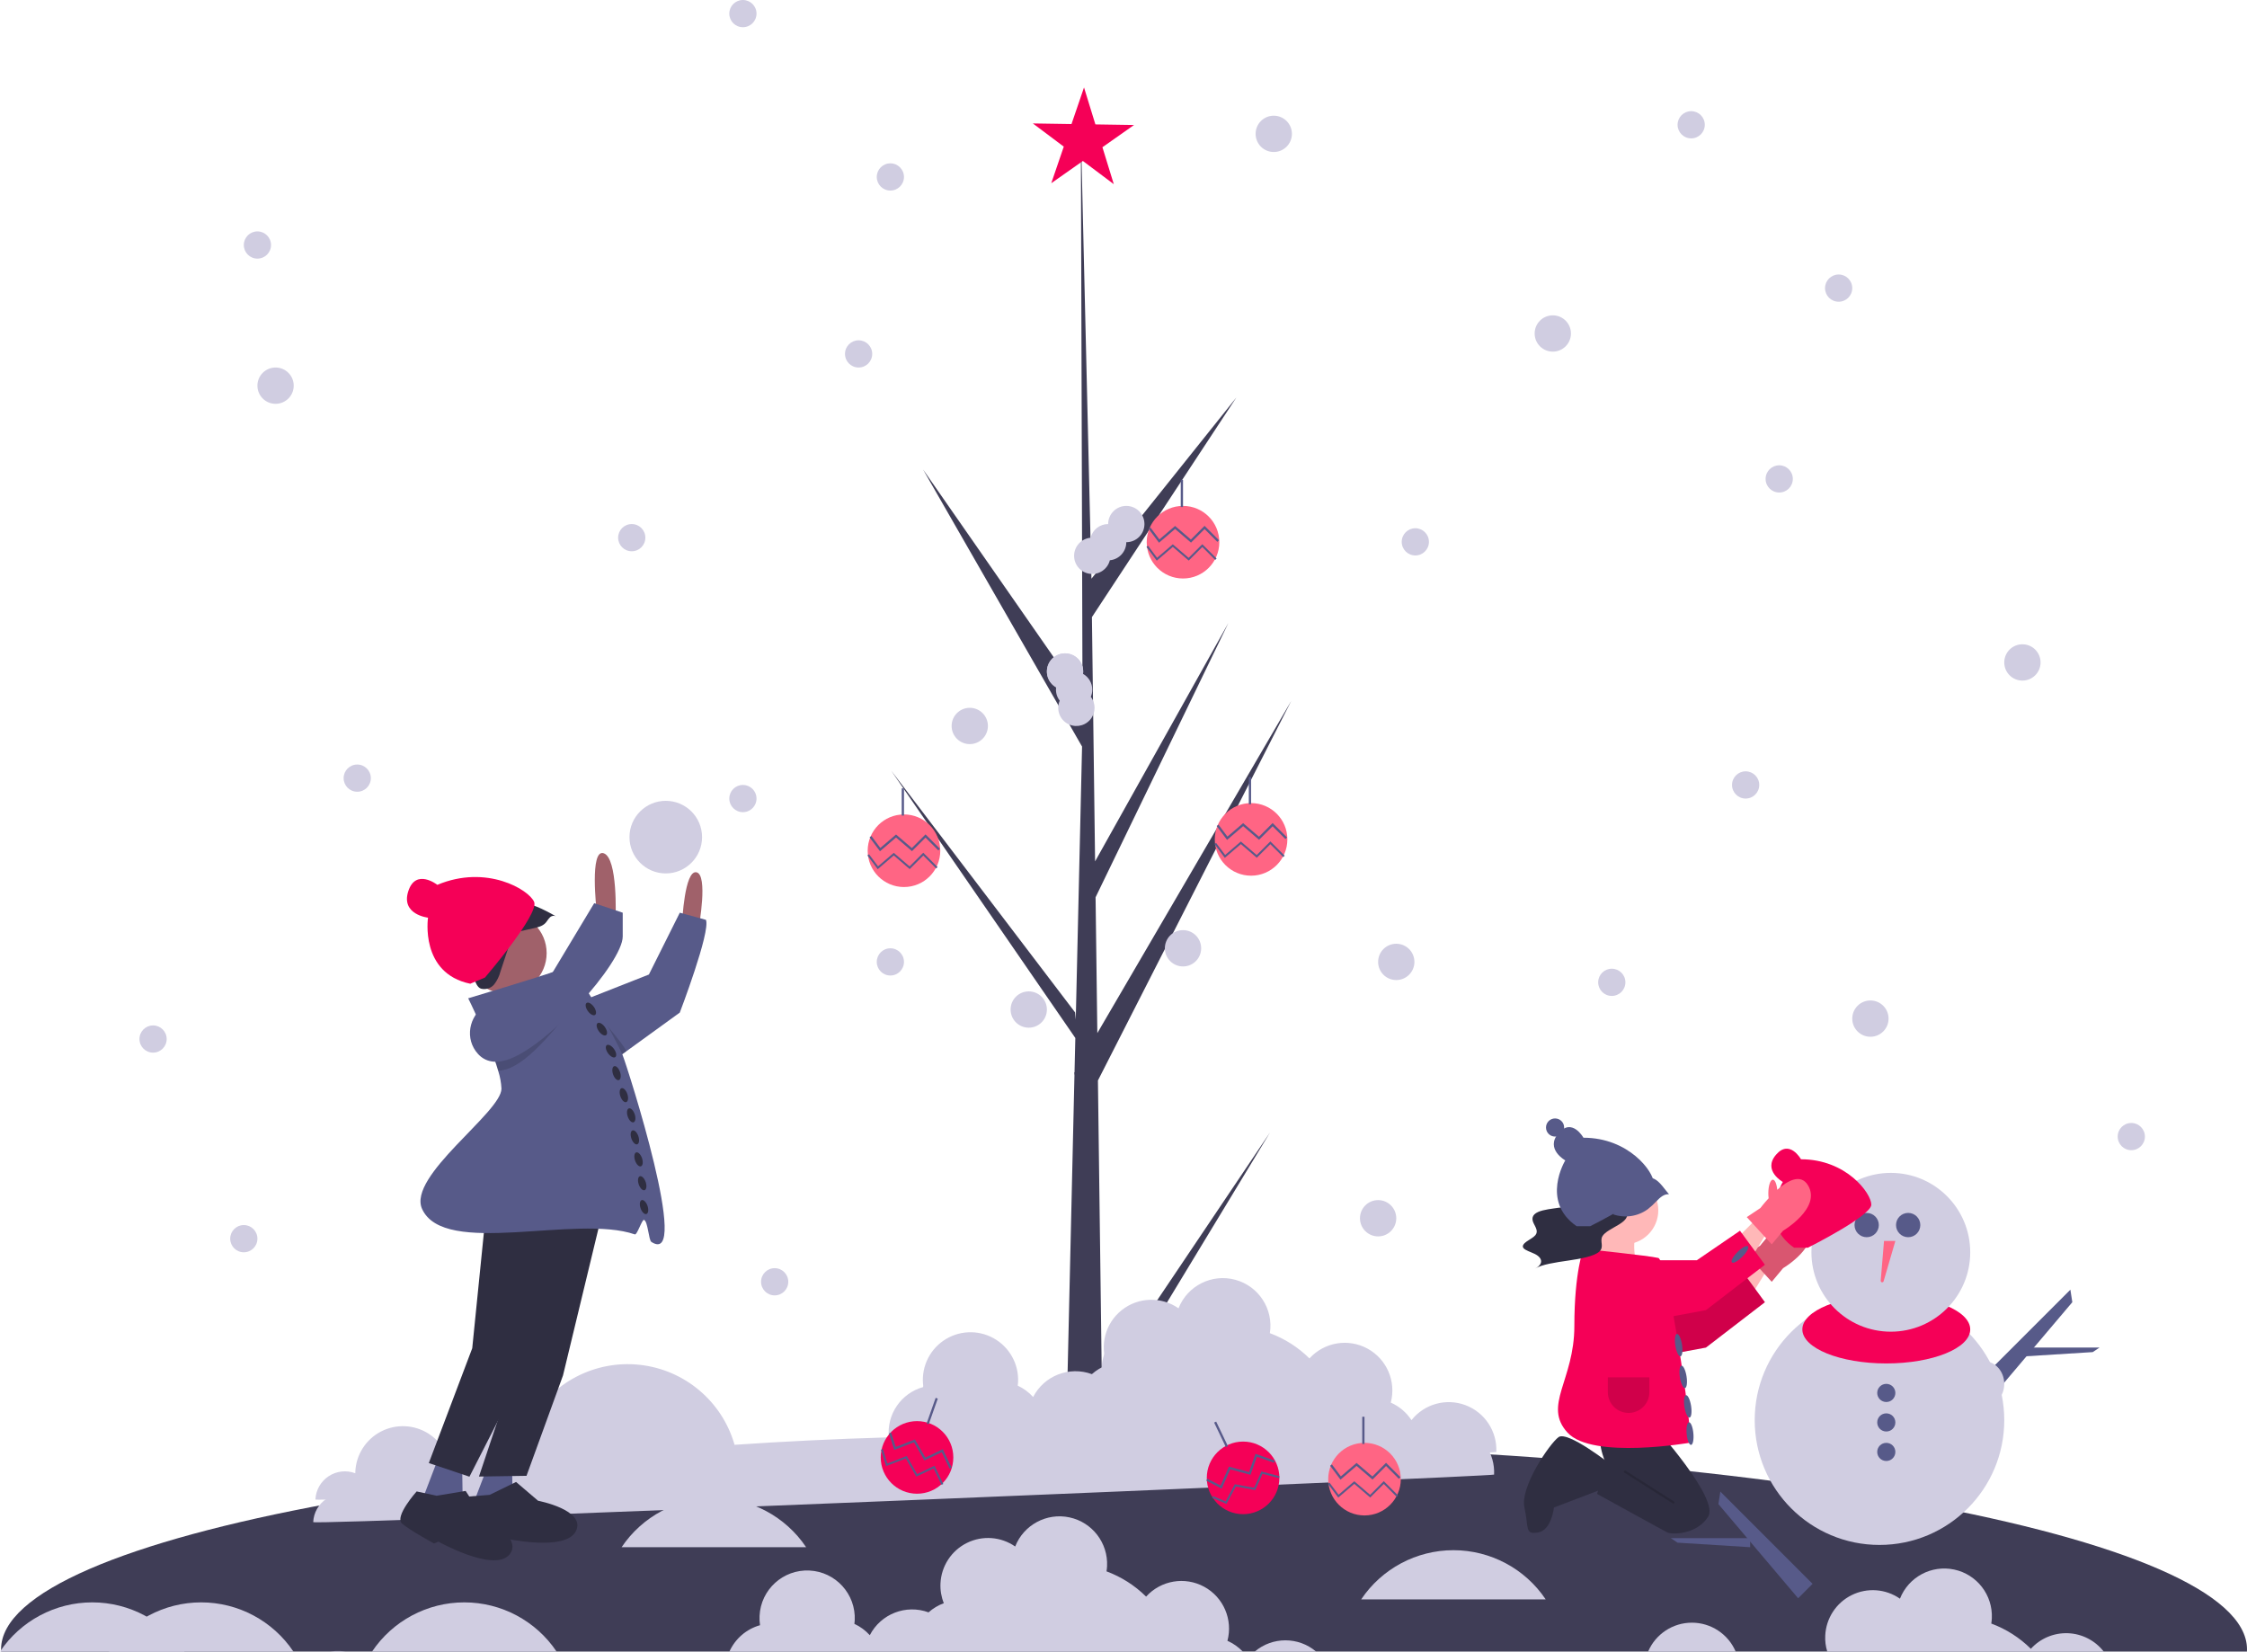
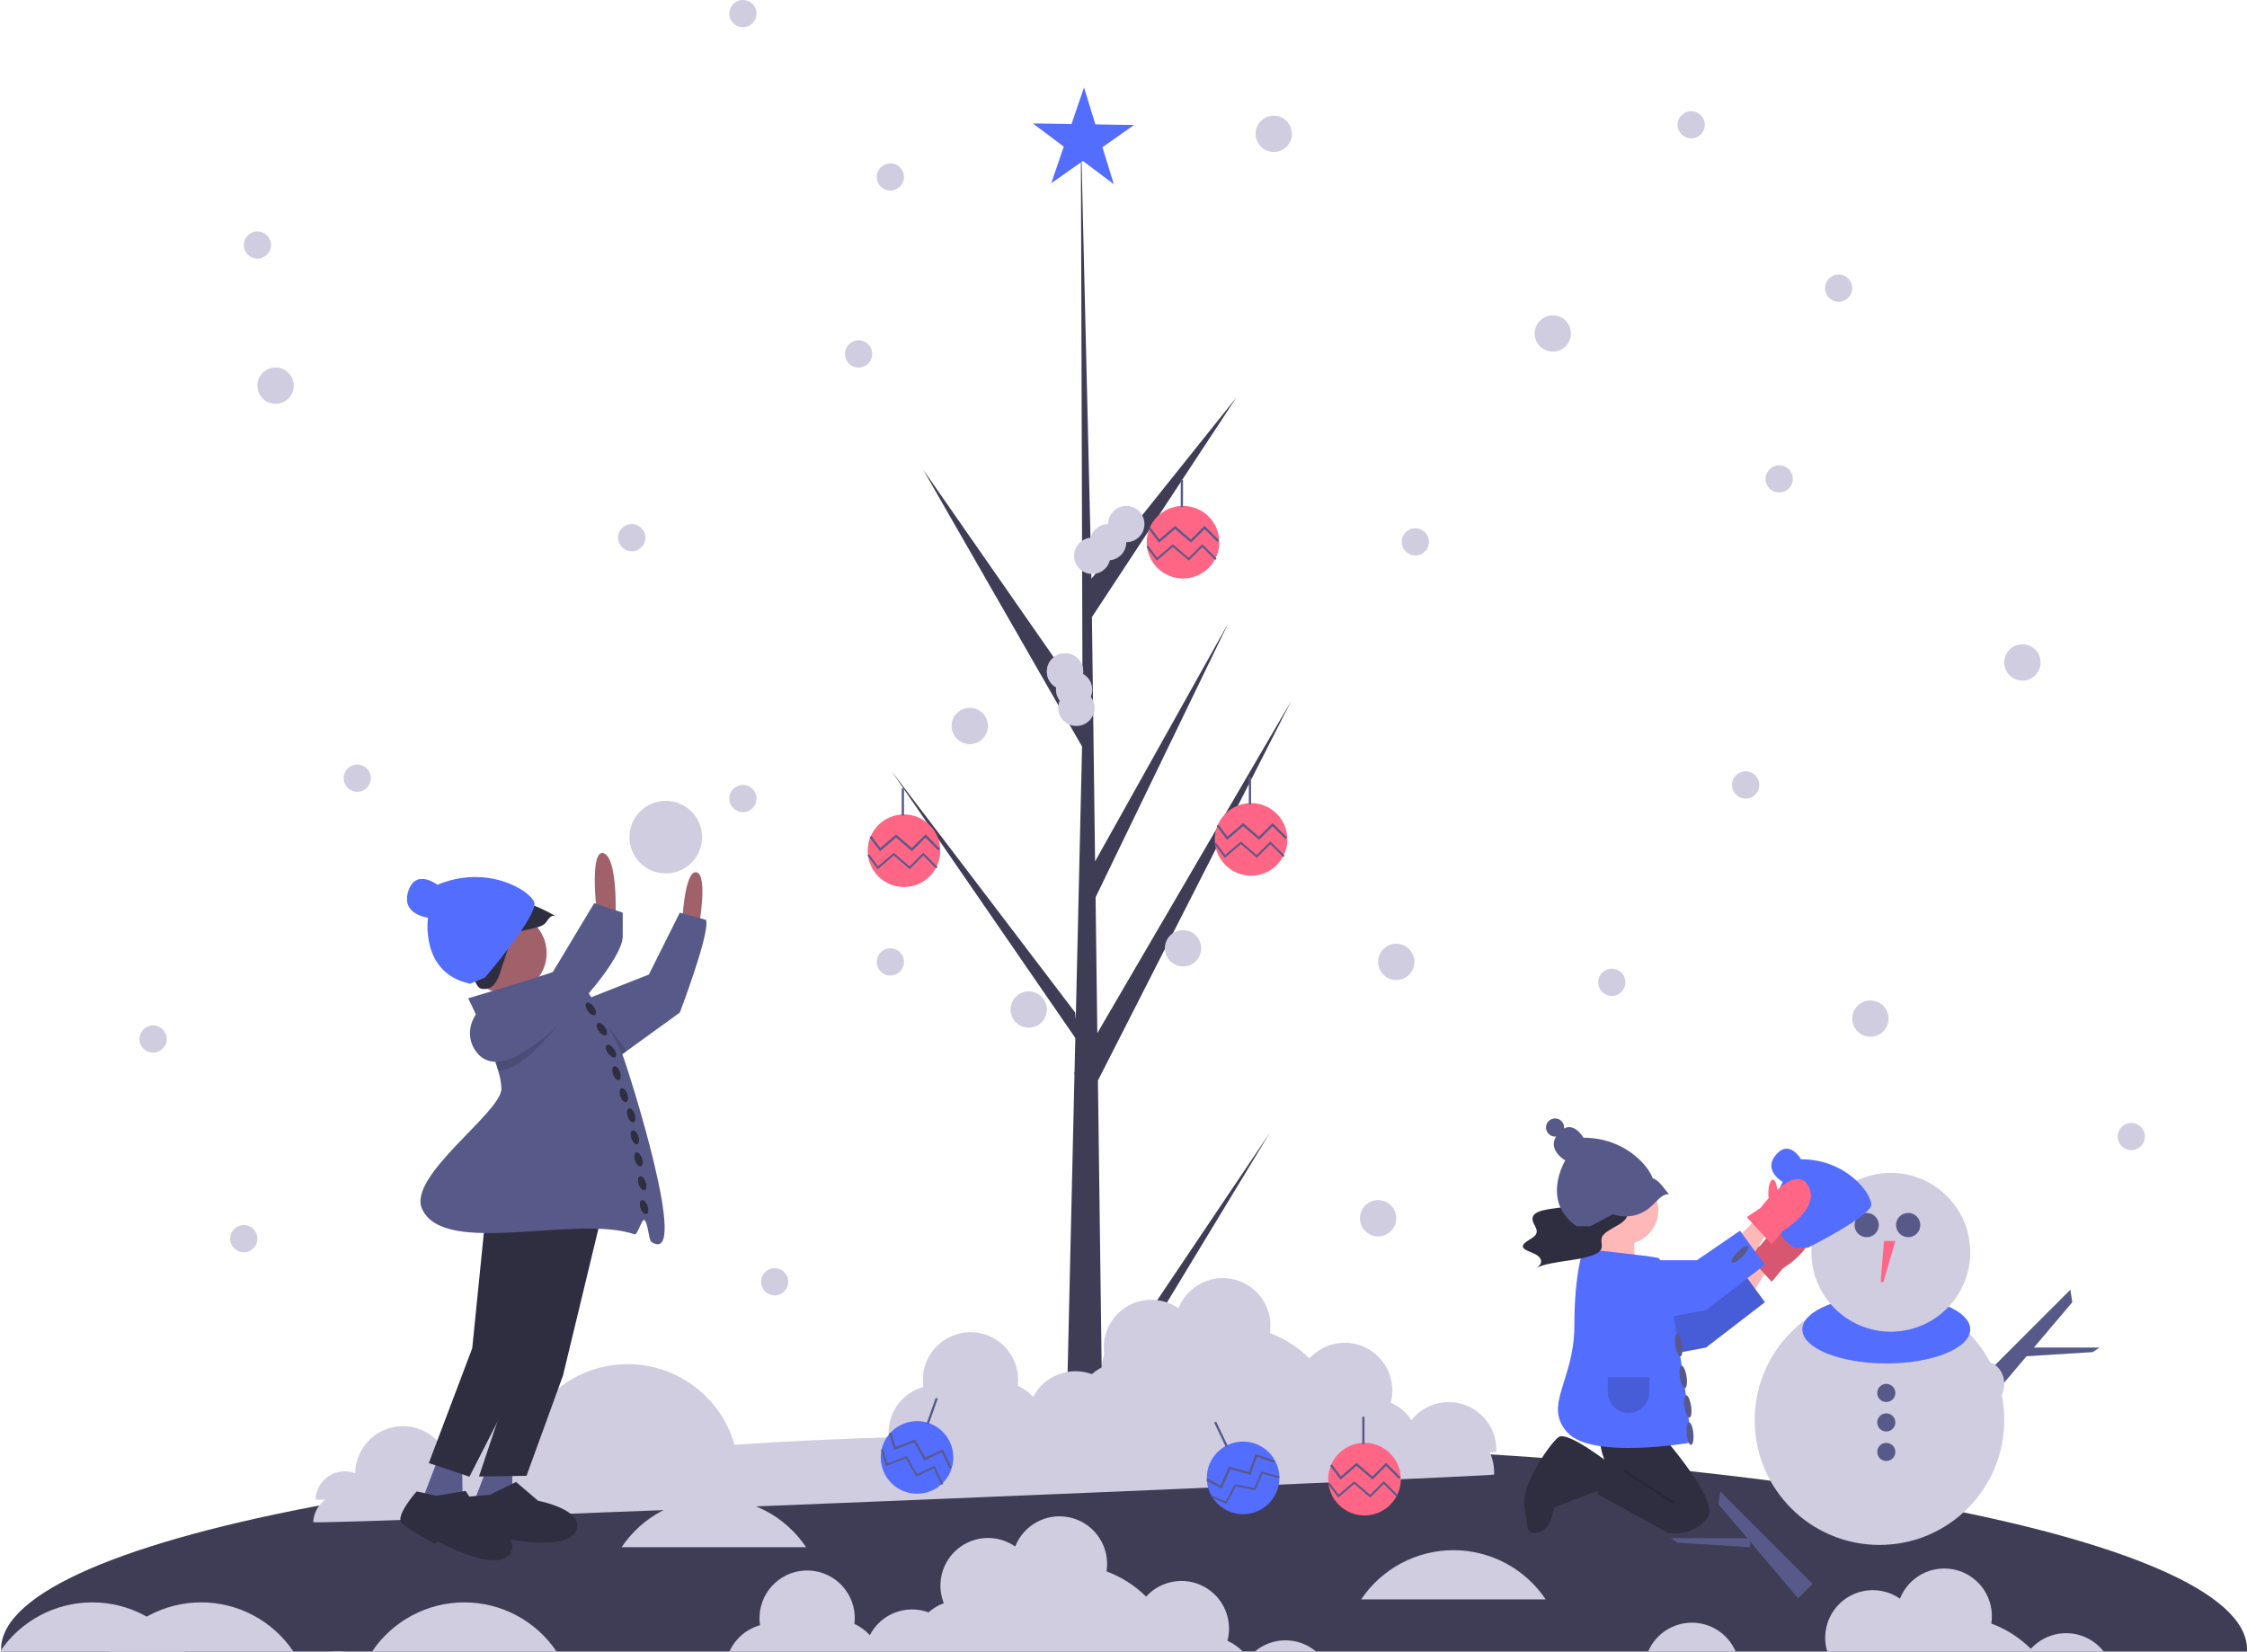
<svg xmlns="http://www.w3.org/2000/svg" id="bbd1c8e1-0708-474d-a283-d1edf8e23e43" data-name="Layer 1" width="1136.626" height="835.426" viewBox="0 0 1136.626 835.426">
  <path d="M840.827,654.791,834,679h28c-3.999-9.564-5.022-18.646-1.556-27Z" transform="translate(-31.68686 -32.28722)" fill="#ffb8b8" />
  <path d="M1168.313,866.565c0,.379-.011.769-.034,1.148H32.261c-.023-.379-.034-.769-.034-1.148,0-57.596,254.323-104.279,568.043-104.279S1168.313,808.969,1168.313,866.565Z" transform="translate(-31.68686 -32.28722)" fill="#3f3d56" />
  <circle cx="950.721" cy="718.374" r="63.116" fill="#d0cde1" />
-   <ellipse cx="954.164" cy="672.472" rx="42.46" ry="17.213" fill="#f50057" />
+   <ellipse cx="954.164" cy="672.472" rx="42.46" ry="17.213" fill="#536DFE" />
  <circle cx="956.459" cy="633.455" r="40.165" fill="#d0cde1" />
  <circle cx="944.242" cy="619.684" r="6.144" fill="#575a89" />
  <circle cx="965.233" cy="619.684" r="6.144" fill="#575a89" />
  <path d="M984.703,660.004,983.026,680.125a.75.75,0,0,0,1.467.272l5.948-20.393Z" transform="translate(-31.68686 -32.28722)" fill="#ff6584" />
  <polygon points="916.882 801.169 909.579 808.472 869.244 760.834 870.222 754.508 916.882 801.169" fill="#575a89" />
  <polygon points="885.31 778.047 885.31 782.638 848.588 780.343 845.145 778.047 885.31 778.047" fill="#575a89" />
  <ellipse cx="913.999" cy="700.013" rx="10.328" ry="11.476" fill="#d0cde1" />
  <polygon points="1000.626 699.036 1007.929 706.339 1048.264 658.701 1047.287 652.375 1000.626 699.036" fill="#575a89" />
  <polygon points="1021.87 681.652 1021.87 686.242 1058.592 683.947 1062.035 681.652 1021.87 681.652" fill="#575a89" />
  <ellipse cx="1003.509" cy="700.013" rx="10.328" ry="11.476" fill="#d0cde1" />
  <circle cx="954.164" cy="704.603" r="4.59" fill="#575a89" />
  <circle cx="954.164" cy="719.522" r="4.59" fill="#575a89" />
  <circle cx="954.164" cy="734.44" r="4.59" fill="#575a89" />
  <path d="M787.462,778.193a24.08,24.08,0,0,0-42.908-16.111,24.133,24.133,0,0,0-10.472-8.862A24.095,24.095,0,0,0,692.945,730.871a56.158,56.158,0,0,0-20.029-12.777,24.086,24.086,0,0,0-46.206-12.574,24.067,24.067,0,0,0-36.1,28.671,24.118,24.118,0,0,0-7.718,4.634,24.077,24.077,0,0,0-29.724,11.562,24.119,24.119,0,0,0-7.788-5.741c.071-.59.145-1.179.173-1.782a24.099,24.099,0,1,0-47.901,2.461A23.856,23.856,0,0,0,480.193,770.797c-27.043.794-53.125,2.061-78.049,3.774a56.238,56.238,0,0,0-103.524-11.341,24.088,24.088,0,0,0-37.028,27.831q-1.636.294-3.259.592c.038-.4.098-.793.116-1.199a24.099,24.099,0,1,0-48.146-2.23c-.012.25.007.493.003.742a14.905,14.905,0,0,0-20.181,13.258C190.038,804.114,787.419,779.13,787.462,778.193Z" transform="translate(-31.68686 -32.28722)" fill="#d0cde1" />
  <path d="M40.225,418.769c.033-.105.068-.211.101-.316-.014.046-.032.09-.046.136Z" transform="translate(-31.68686 -32.28722)" fill="#2f2e41" />
  <path d="M589.056,731.618l84.998-126.4L589.23,745.217l.177,14.223q-9.308.071-18.435-.31l4.216-182.829-.115-1.41.156-.273.403-17.276L482.549,422.197,575.522,544.411l.33,3.652,3.184-138.135L498.638,269.814l80.627,115.848-.842-286.18.002-.953.027.937,5.337,225.548,73.273-91.618L584.029,344.445l1.599,123.558,67.426-120.588L585.876,486.168l.89,68.705,98.056-167.978L587.065,578.841Z" transform="translate(-31.68686 -32.28722)" fill="#3f3d56" />
  <circle cx="538.746" cy="339.679" r="9.181" fill="#d0cde1" />
  <circle cx="598.419" cy="479.681" r="9.181" fill="#d0cde1" />
  <circle cx="520.385" cy="510.665" r="9.181" fill="#d0cde1" />
  <circle cx="490.549" cy="367.22" r="9.181" fill="#d0cde1" />
  <path d="M584.204,381.146a9.172,9.172,0,0,0-4.675-7.994,9.177,9.177,0,1,0-13.6,6.808,8.989,8.989,0,0,0,1.805,6.75,9.184,9.184,0,1,0,15.729-1.947A9.146,9.146,0,0,0,584.204,381.146Z" transform="translate(-31.68686 -32.28722)" fill="#d0cde1" />
  <path d="M601.417,288.194a9.181,9.181,0,0,0-9.181,9.18,9.176,9.176,0,0,0-8.891,6.929,9.179,9.179,0,1,0,9.748,11.389,9.179,9.179,0,0,0,8.323-9.137,9.18,9.18,0,0,0,0-18.361Z" transform="translate(-31.68686 -32.28722)" fill="#d0cde1" />
  <circle cx="375.792" cy="403.942" r="6.885" fill="#d0cde1" />
  <circle cx="450.384" cy="486.567" r="6.885" fill="#d0cde1" />
  <circle cx="785.472" cy="168.692" r="9.181" fill="#d0cde1" />
  <circle cx="855.473" cy="63.116" r="6.885" fill="#d0cde1" />
  <circle cx="930.065" cy="145.74" r="6.885" fill="#d0cde1" />
  <circle cx="1023.018" cy="335.088" r="9.181" fill="#d0cde1" />
  <circle cx="899.999" cy="242.25" r="6.885" fill="#d0cde1" />
  <circle cx="706.29" cy="486.567" r="9.181" fill="#d0cde1" />
  <circle cx="815.309" cy="496.895" r="6.885" fill="#d0cde1" />
  <circle cx="139.394" cy="195.086" r="9.181" fill="#d0cde1" />
  <circle cx="130.214" cy="123.937" r="6.885" fill="#d0cde1" />
  <circle cx="123.329" cy="626.569" r="6.885" fill="#d0cde1" />
  <circle cx="391.858" cy="648.373" r="6.885" fill="#d0cde1" />
  <circle cx="946.131" cy="515.256" r="9.181" fill="#d0cde1" />
  <circle cx="1078.101" cy="574.929" r="6.885" fill="#d0cde1" />
  <circle cx="319.562" cy="271.972" r="6.885" fill="#d0cde1" />
  <circle cx="697.11" cy="616.241" r="9.181" fill="#d0cde1" />
  <circle cx="375.792" cy="6.885" r="6.885" fill="#d0cde1" />
  <circle cx="450.384" cy="89.51" r="6.885" fill="#d0cde1" />
  <circle cx="434.318" cy="179.02" r="6.885" fill="#d0cde1" />
  <circle cx="644.322" cy="67.706" r="9.181" fill="#d0cde1" />
  <circle cx="715.931" cy="274.087" r="6.885" fill="#d0cde1" />
  <circle cx="883.015" cy="397.057" r="6.885" fill="#d0cde1" />
  <circle cx="180.707" cy="393.614" r="6.885" fill="#d0cde1" />
  <circle cx="77.426" cy="525.584" r="6.885" fill="#d0cde1" />
  <circle cx="336.775" cy="423.451" r="18.361" fill="#d0cde1" />
  <polygon points="878.998 644.93 889.327 634.602 895.064 640.34 885.884 655.258 878.998 644.93" fill="#ffb8b8" />
  <path d="M915.276,666.889l6.885-4.59s17.213-22.951,24.099-11.476-12.623,22.951-12.623,22.951l-5.738,6.885Z" transform="translate(-31.68686 -32.28722)" fill="#ff6584" />
  <path d="M915.276,666.889l6.885-4.59s17.213-22.951,24.099-11.476-12.623,22.951-12.623,22.951l-5.738,6.885Z" transform="translate(-31.68686 -32.28722)" opacity="0.15" />
-   <polygon points="821.62 656.406 858.342 656.406 880.146 641.487 892.769 658.701 862.933 681.652 831.948 687.39 821.62 656.406" fill="#f50057" />
+   <polygon points="821.62 656.406 858.342 656.406 880.146 641.487 892.769 658.701 862.933 681.652 831.948 687.39 821.62 656.406" fill="#536DFE" />
  <polygon points="821.62 656.406 858.342 656.406 880.146 641.487 892.769 658.701 862.933 681.652 831.948 687.39 821.62 656.406" opacity="0.15" />
  <path d="M868.226,753.53s33.279,36.722,27.542,45.903-18.361,9.181-20.656,8.033-35.574-19.509-35.574-19.509l4.59-14.918s-6.885-16.066,0-17.213S868.226,753.53,868.226,753.53Z" transform="translate(-31.68686 -32.28722)" fill="#2f2e41" />
  <path d="M846.422,773.039s-21.804-17.213-26.394-13.771-19.509,25.246-17.213,35.574,0,13.771,6.885,12.623,8.033-12.623,8.033-12.623l24.099-9.181Z" transform="translate(-31.68686 -32.28722)" fill="#2f2e41" />
  <rect x="865.356" y="769.552" width="1.148" height="29.925" transform="translate(-292.5179 1061.593) rotate(-57.52881)" opacity="0.15" />
  <circle cx="821.62" cy="612.225" r="17.213" fill="#ffb8b8" />
-   <path d="M832.651,664.02s-4.59,11.476-4.59,39.017S811.995,743.202,824.618,756.973,887,762,887,762s-.537.425-.413-.437c1.148-8.033-11.476-91.805-16.066-92.953S832.651,664.02,832.651,664.02Z" transform="translate(-31.68686 -32.28722)" fill="#f50057" />
+   <path d="M832.651,664.02s-4.59,11.476-4.59,39.017S811.995,743.202,824.618,756.973,887,762,887,762s-.537.425-.413-.437c1.148-8.033-11.476-91.805-16.066-92.953S832.651,664.02,832.651,664.02Z" transform="translate(-31.68686 -32.28722)" fill="#536DFE" />
  <polygon points="878.998 625.995 889.327 615.667 895.064 621.405 885.884 636.323 878.998 625.995" fill="#ffb8b8" />
  <path d="M820.529,643.156c-3.801.557-7.997.982-10.688,2.142-3.53,1.522-3.325,3.806-2.366,5.8s2.458,4.071.858,6.005c-.93,1.124-2.833,2.089-4.318,3.123s-2.579,2.251-1.701,3.381c.917,1.181,3.726,1.98,5.699,2.957,4.263,2.112,4.323,5.3.141,7.435,3.599-2.166,10.468-3.132,16.767-4.054s13.069-2.147,15.711-4.503c2.694-2.403.189-5.201,1.587-7.757,1.195-2.186,5.099-3.986,8.218-5.88s5.576-4.227,3.524-6.319c-1.514-1.544-5.389-2.891-4.652-4.515.456-1.004,2.589-1.753,4.12-2.591s2.386-2.09.456-2.799c-7.008,1.264-14.143,2.459-21.054,3.797C828.568,640.205,826.044,643.156,820.529,643.156Z" transform="translate(-31.68686 -32.28722)" fill="#2f2e41" />
-   <polygon points="821.62 637.471 858.342 637.471 880.146 622.553 892.769 639.766 862.933 662.717 831.948 668.455 821.62 637.471" fill="#f50057" />
-   <path d="M946.138,663.447s32.132-16.066,32.132-21.804-12.623-22.951-35.574-22.951c0,0-5.738-10.328-12.623-2.295s3.443,13.771,3.443,13.771-12.623,20.656,5.738,33.279Z" transform="translate(-31.68686 -32.28722)" fill="#f50057" />
+   <polygon points="821.62 637.471 858.342 637.471 880.146 622.553 892.769 639.766 862.933 662.717 831.948 668.455 821.62 637.471" fill="#536DFE" />
+   <path d="M946.138,663.447s32.132-16.066,32.132-21.804-12.623-22.951-35.574-22.951c0,0-5.738-10.328-12.623-2.295s3.443,13.771,3.443,13.771-12.623,20.656,5.738,33.279Z" transform="translate(-31.68686 -32.28722)" fill="#536DFE" />
  <circle cx="632.846" cy="424.598" r="18.361" fill="#ff6584" />
  <polygon points="620.705 424.859 615.45 417.842 616.369 417.154 620.889 423.189 628.83 416.384 636.833 423.243 643.748 416.328 651.039 423.619 650.228 424.43 643.748 417.95 636.893 424.805 628.83 417.894 620.705 424.859" fill="#575a89" />
  <polygon points="619.569 433.933 614.362 426.977 615.163 426.378 619.729 432.477 627.682 425.661 635.689 432.524 642.6 425.612 649.84 432.851 649.132 433.558 642.6 427.026 635.742 433.886 627.682 426.977 619.569 433.933" fill="#575a89" />
  <rect x="631.699" y="393.04" width="1.148" height="13.771" fill="#575a89" />
  <circle cx="598.419" cy="274.267" r="18.361" fill="#ff6584" />
  <polygon points="586.278 274.529 581.023 267.511 581.942 266.823 586.462 272.859 594.403 266.053 602.406 272.913 609.321 265.997 616.612 273.288 615.801 274.099 609.321 267.62 602.466 274.475 594.403 267.564 586.278 274.529" fill="#575a89" />
  <polygon points="585.142 283.601 579.935 276.647 580.736 276.047 585.302 282.147 593.256 275.33 601.262 282.193 608.173 275.282 615.413 282.521 614.706 283.228 608.173 276.696 601.315 283.556 593.256 276.647 585.142 283.601" fill="#575a89" />
  <rect x="597.272" y="242.709" width="1.148" height="13.771" fill="#575a89" />
  <circle cx="457.269" cy="430.336" r="18.361" fill="#ff6584" />
  <polygon points="445.128 430.597 439.873 423.579 440.792 422.891 445.312 428.927 453.253 422.121 461.255 428.981 468.171 422.065 475.462 429.357 474.651 430.168 468.171 423.688 461.316 430.543 453.253 423.632 445.128 430.597" fill="#575a89" />
  <polygon points="443.992 439.67 438.785 432.716 439.586 432.116 444.152 438.215 452.105 431.399 460.112 438.262 467.024 431.35 474.262 438.589 473.555 439.296 467.024 432.765 460.165 439.623 452.105 432.716 443.992 439.67" fill="#575a89" />
  <rect x="456.122" y="398.778" width="1.148" height="13.771" fill="#575a89" />
-   <polygon points="563.405 93.16 547.768 81.426 531.776 92.672 538.104 74.174 522.466 62.439 542.014 62.741 548.342 44.243 554.096 62.928 573.644 63.23 557.652 74.476 563.405 93.16" fill="#f50057" />
+   <polygon points="563.405 93.16 547.768 81.426 531.776 92.672 538.104 74.174 522.466 62.439 542.014 62.741 548.342 44.243 554.096 62.928 573.644 63.23 557.652 74.476 563.405 93.16" fill="#536DFE" />
  <path d="M788.58,766.752a24.08,24.08,0,0,0-42.908-16.111,24.133,24.133,0,0,0-10.472-8.862,24.095,24.095,0,0,0-41.136-22.349,56.158,56.158,0,0,0-20.029-12.777,24.086,24.086,0,0,0-46.206-12.574,24.067,24.067,0,0,0-36.1,28.671,24.118,24.118,0,0,0-7.718,4.634A24.077,24.077,0,0,0,554.287,738.947a24.12,24.12,0,0,0-7.788-5.741c.071-.59.145-1.179.173-1.782a24.099,24.099,0,1,0-47.901,2.461,23.856,23.856,0,0,0-17.46,25.471c-27.043.794-53.125,2.061-78.049,3.774a56.238,56.238,0,0,0-103.524-11.341,24.088,24.088,0,0,0-37.028,27.831q-1.636.294-3.259.592c.038-.4.098-.793.116-1.199a24.099,24.099,0,1,0-48.146-2.23c-.012.25.007.493.003.742a14.905,14.905,0,0,0-20.181,13.258C191.156,792.673,788.537,767.689,788.58,766.752Z" transform="translate(-31.68686 -32.28722)" fill="#d0cde1" />
  <path d="M203.706,867.437a26.06,26.06,0,0,1,2.708.275h-7.585A22.856,22.856,0,0,1,203.706,867.437Z" transform="translate(-31.68686 -32.28722)" fill="#d0cde1" />
  <path d="M313.23,867.713H219.887a56.211,56.211,0,0,1,93.343,0Z" transform="translate(-31.68686 -32.28722)" fill="#d0cde1" />
  <path d="M125.03,867.713H31.687a56.211,56.211,0,0,1,93.343,0Z" transform="translate(-31.68686 -32.28722)" fill="#d0cde1" />
  <path d="M180.113,867.713H86.77a56.211,56.211,0,0,1,93.343,0Z" transform="translate(-31.68686 -32.28722)" fill="#d0cde1" />
  <path d="M439.462,814.925H346.119a56.211,56.211,0,0,1,93.343,0Z" transform="translate(-31.68686 -32.28722)" fill="#d0cde1" />
  <path d="M813.567,841.319h-93.343a56.211,56.211,0,0,1,93.343,0Z" transform="translate(-31.68686 -32.28722)" fill="#d0cde1" />
  <path d="M652.576,862.273a24.436,24.436,0,0,1,7.758,5.439h-259.682a24.179,24.179,0,0,1,15.492-13.335,23.535,23.535,0,0,1-.241-4.694,24.096,24.096,0,1,1,48.14,2.238c-.023.597-.092,1.182-.172,1.779a24.03,24.03,0,0,1,7.792,5.738,24.085,24.085,0,0,1,29.722-11.556,24.029,24.029,0,0,1,7.723-4.636,23.807,23.807,0,0,1-1.687-9.995,24.072,24.072,0,0,1,37.789-18.682,24.088,24.088,0,0,1,46.476,9.949,24.866,24.866,0,0,1-.275,2.628,56.21,56.21,0,0,1,20.025,12.772,24.09,24.09,0,0,1,41.14,22.355Z" transform="translate(-31.68686 -32.28722)" fill="#d0cde1" />
  <path d="M909.664,867.713H865.368a24.091,24.091,0,0,1,44.296,0Z" transform="translate(-31.68686 -32.28722)" fill="#d0cde1" />
  <path d="M1095.845,867.713H955.991a23.247,23.247,0,0,1-1.021-8.067A24.072,24.072,0,0,1,992.759,840.963a24.088,24.088,0,0,1,46.476,9.949,24.869,24.869,0,0,1-.275,2.628,56.21,56.21,0,0,1,20.025,12.772,24.1,24.1,0,0,1,36.86,1.4Z" transform="translate(-31.68686 -32.28722)" fill="#d0cde1" />
  <path d="M697.422,867.713H666.392a24.023,24.023,0,0,1,31.03,0Z" transform="translate(-31.68686 -32.28722)" fill="#d0cde1" />
  <circle cx="256.07" cy="482.13" r="20.446" fill="#a0616a" />
  <path d="M292.567,488.346c7.285.456,14.044,3.835,20.361,7.491a2.637,2.637,0,0,0-3.183.628c-.843.817-1.373,1.908-2.184,2.757-1.508,1.577-3.769,2.123-5.899,2.597l-9.926,2.208-9.206,2.048a18.718,18.718,0,0,1-7.05.648c-2.343-.386-4.663-1.898-5.275-4.193-.851-3.188,5.487-7.932,7.811-9.852A21.103,21.103,0,0,1,292.567,488.346Z" transform="translate(-31.68686 -32.28722)" fill="#2f2e41" />
  <path d="M273.864,505.075c4.292-6.026,10.989-9.944,17.708-13.324-1.13.447-1.418,1.912-1.114,3.102s1.025,2.265,1.373,3.445c.648,2.194-.052,4.454-.749,6.56l-3.246,9.815-3.011,9.103a17.854,17.854,0,0,1-3.152,6.449,6.552,6.552,0,0,1-6.658,2.177c-3.382-1.071-4.374-9.226-4.903-12.318A20.479,20.479,0,0,1,273.864,505.075Z" transform="translate(-31.68686 -32.28722)" fill="#2f2e41" />
  <path d="M376.757,498.781s1.203-26.46,7.216-25.257,1.203,27.662,1.203,27.662Z" transform="translate(-31.68686 -32.28722)" fill="#a0616a" />
  <path d="M375.557,544.486l-27.022,19.571-7.86,5.688-20.443-28.869,12.76-5.03,26.93-10.607,15.636-31.273,13.224,3.61C391.193,503.59,375.557,544.486,375.557,544.486Z" transform="translate(-31.68686 -32.28722)" fill="#575a89" />
  <path d="M333.46,492.768s-3.608-31.271,3.608-28.865,6.014,32.473,6.014,32.473Z" transform="translate(-31.68686 -32.28722)" fill="#a0616a" />
  <polygon points="246.996 740.808 240.056 758.957 259.389 764.676 259.021 740.625 246.996 740.808" fill="#575a89" />
  <polygon points="304.028 616.042 284.798 695.725 266.329 746.527 242.277 746.895 264.133 681.606 272.651 609.305 304.028 616.042" fill="#2f2e41" />
  <path d="M269.048,789.267s-7.322,15.586-2.385,17.72,18.348,5,18.348,5l1.841-1.548s30.984,6.946,36.172-3.703-19.163-15.314-19.163-15.314l-11.13-9.498L279.362,788.451Z" transform="translate(-31.68686 -32.28722)" fill="#2f2e41" />
  <polygon points="221.686 737.587 214.747 755.736 234.08 761.455 233.712 737.403 221.686 737.587" fill="#575a89" />
  <polygon points="245.978 611.51 238.879 681.993 216.913 740.066 237.467 746.968 268.999 685.141 283.547 613.95 245.978 611.51" fill="#2f2e41" />
  <path d="M242.438,786.716s-11.475,12.839-7.355,16.297,16.15,10.04,16.15,10.04l2.207-.957s27.701,15.52,35.719,6.801-13.981-20.157-13.981-20.157l-7.947-12.285-14.677,2.43Z" transform="translate(-31.68686 -32.28722)" fill="#2f2e41" />
  <path d="M348.534,564.056l-7.86,5.688-20.443-28.869,5.688-1.011c.316.52,5.243.39,5.568.928C337.454,550.564,346.057,558.823,348.534,564.056Z" transform="translate(-31.68686 -32.28722)" opacity="0.15" />
  <path d="M361.182,660.5c-1.392-.901-1.717-10.313-3.712-11.136-1.012-.417-3.491,7.727-4.639,7.33-29.82-10.318-96.481,11.8-107.645-12.898-7.506-16.605,40.163-48.802,40.163-60.828a35.339,35.339,0,0,0-1.652-9.011c-2.274-7.962-6.505-17.984-9.92-25.547-2.923-6.477-5.262-11.145-5.262-11.145s35.068-10.421,46.306-14.448c1.429-.51,2.468-.919,3.007-1.188,2.153-1.076,7.684,6.533,13.353,15.803,6.978,11.423,14.179,25.38,15.506,28.702C349.091,572.148,381.626,673.733,361.182,660.5Z" transform="translate(-31.68686 -32.28722)" fill="#575a89" />
  <path d="M326.848,535.224c-13.019,15.673-27.032,34.409-39.095,37.954a20.032,20.032,0,0,1-4.055.78c-2.274-7.962-6.505-17.984-9.92-25.547a16.405,16.405,0,0,1,4.909-3.684L311.304,528.673l3.517-5.855c1.429-.51,2.468-.919,3.007-1.188C319.981,520.553,321.178,525.954,326.848,535.224Z" transform="translate(-31.68686 -32.28722)" opacity="0.15" />
  <path d="M278.685,540.088c-8.909,4.386-12.155,15.783-6.383,23.863,2.995,4.193,7.787,6.843,15.454,4.588,20.446-6.014,58.933-49.311,58.933-62.541V493.971l-14.433-4.811-20.954,34.871Z" transform="translate(-31.68686 -32.28722)" fill="#575a89" />
  <ellipse cx="330.559" cy="542.648" rx="1.856" ry="3.712" transform="translate(-285.4246 260.6943) rotate(-35.51518)" fill="#2f2e41" />
  <ellipse cx="336.127" cy="552.856" rx="1.856" ry="3.712" transform="translate(-290.3186 265.8278) rotate(-35.51518)" fill="#2f2e41" />
  <ellipse cx="340.767" cy="563.991" rx="1.856" ry="3.712" transform="translate(-295.9243 270.5948) rotate(-35.51518)" fill="#2f2e41" />
  <ellipse cx="343.551" cy="575.127" rx="1.856" ry="3.712" transform="translate(-199.2053 109.7042) rotate(-18.86655)" fill="#2f2e41" />
  <ellipse cx="347.263" cy="586.263" rx="1.856" ry="3.712" transform="translate(-202.6068 111.5028) rotate(-18.86655)" fill="#2f2e41" />
  <ellipse cx="350.975" cy="596.47" rx="1.856" ry="3.712" transform="translate(-205.7081 113.2515) rotate(-18.86655)" fill="#2f2e41" />
  <ellipse cx="352.831" cy="607.606" rx="1.856" ry="3.712" transform="translate(-209.2093 114.4499) rotate(-18.86655)" fill="#2f2e41" />
  <ellipse cx="354.687" cy="618.742" rx="1.856" ry="3.712" transform="translate(-212.7105 115.6483) rotate(-18.86655)" fill="#2f2e41" />
  <ellipse cx="356.543" cy="630.805" rx="1.856" ry="3.712" transform="translate(-216.5117 116.8966) rotate(-18.86655)" fill="#2f2e41" />
  <ellipse cx="357.471" cy="642.869" rx="1.856" ry="3.712" transform="translate(-220.3628 117.8448) rotate(-18.86655)" fill="#2f2e41" />
-   <path d="M277.019,526.762s27.472-32.026,24.86-38.238-24.118-19.101-48.966-8.649c0,0-10.915-8.569-14.712,3.263s9.998,13.342,9.998,13.342-4.261,28.112,21.366,33.418Z" transform="translate(-31.68686 -32.28722)" fill="#f50057" />
+   <path d="M277.019,526.762s27.472-32.026,24.86-38.238-24.118-19.101-48.966-8.649c0,0-10.915-8.569-14.712,3.263s9.998,13.342,9.998,13.342-4.261,28.112,21.366,33.418Z" transform="translate(-31.68686 -32.28722)" fill="#536DFE" />
  <circle cx="690.224" cy="748.211" r="18.361" fill="#ff6584" />
  <polygon points="678.083 748.472 672.828 741.454 673.747 740.766 678.267 746.802 686.208 739.996 694.211 746.856 701.126 739.94 708.417 747.231 707.606 748.043 701.126 741.563 694.271 748.418 686.208 741.507 678.083 748.472" fill="#575a89" />
  <polygon points="676.947 757.545 671.74 750.59 672.541 749.99 677.107 756.09 685.06 749.274 693.067 756.137 699.979 749.225 707.217 756.464 706.51 757.171 699.979 750.64 693.12 757.498 685.06 750.591 676.947 757.545" fill="#575a89" />
  <rect x="689.077" y="716.653" width="1.148" height="13.771" fill="#575a89" />
-   <circle cx="628.808" cy="747.565" r="18.361" fill="#f50057" />
+   <circle cx="628.808" cy="747.565" r="18.361" fill="#536DFE" />
  <polygon points="617.968 753.039 610.199 748.976 610.731 747.959 617.413 751.454 621.64 741.888 631.82 744.623 635.074 735.4 644.798 738.831 644.416 739.913 635.774 736.864 632.548 746.006 622.292 743.25 617.968 753.039" fill="#575a89" />
  <polygon points="620.399 760.74 613.173 757.656 613.565 756.736 619.952 759.463 624.625 750.787 634.373 752.605 638.067 744.316 647.219 746.744 646.964 747.711 638.633 745.502 634.965 753.732 625.16 751.904 620.399 760.74" fill="#575a89" />
  <rect x="648.758" y="750.957" width="1.148" height="13.771" transform="translate(-295.1298 322.0713) rotate(-25.5621)" fill="#575a89" />
-   <circle cx="463.871" cy="737.224" r="18.361" fill="#f50057" />
+   <circle cx="463.871" cy="737.224" r="18.361" fill="#536DFE" />
  <polygon points="452.335 733.43 449.715 725.064 450.81 724.721 453.064 731.916 462.817 728.141 468.081 737.273 476.903 733.053 481.353 742.355 480.317 742.85 476.363 734.583 467.618 738.766 462.314 729.566 452.335 733.43" fill="#575a89" />
  <polygon points="476.247 751.094 472.261 742.761 463.51 746.945 458.209 737.75 448.244 741.607 445.649 733.316 446.603 733.017 448.879 740.289 458.648 736.508 463.914 745.644 472.732 741.427 477.149 750.662 476.247 751.094" fill="#575a89" />
  <rect x="496.342" y="745.48" width="13.771" height="1.148" transform="translate(-399.4572 940.0359) rotate(-70.5621)" fill="#575a89" />
  <ellipse cx="883.123" cy="728.77" rx="1.707" ry="5.738" transform="translate(-134.8578 114.9019) rotate(-9.00383)" fill="#575a89" />
  <ellipse cx="880.828" cy="712.704" rx="1.707" ry="5.738" transform="translate(-132.3717 114.3447) rotate(-9.00383)" fill="#575a89" />
  <ellipse cx="885.418" cy="743.688" rx="1.707" ry="5.738" transform="translate(-137.1642 115.4449) rotate(-9.00383)" fill="#575a89" />
  <ellipse cx="886.565" cy="757.459" rx="1.707" ry="5.738" transform="translate(-98.36678 53.55751) rotate(-5.34291)" fill="#575a89" />
  <ellipse cx="911.812" cy="666.802" rx="5.738" ry="1.707" transform="translate(-236.1234 807.7628) rotate(-45)" fill="#575a89" />
  <path d="M869.723,637.586c-2.426-.275-4.499,1.617-6.201,3.368a37.552,37.552,0,0,1-4.65,4.274,19.1,19.1,0,0,1-17.472,2.485c.144.052,5.551-7.109,6.147-7.768a75.276,75.276,0,0,1,7.251-7.006c1.924-1.625,4.572-4.408,7.326-3.202C865.022,631.006,867.664,635.254,869.723,637.586Z" transform="translate(-31.68686 -32.28722)" fill="#2f2e41" />
  <path d="M836.094,652.545s32.132-16.066,32.132-21.804-12.623-22.951-35.574-22.951c0,0-5.738-10.328-12.623-2.295s3.443,13.771,3.443,13.771-12.623,20.656,5.738,33.279Z" transform="translate(-31.68686 -32.28722)" fill="#575a89" />
  <path d="M875.936,636.397c-2.426-.275-4.499,1.617-6.201,3.368a37.55,37.55,0,0,1-4.65,4.274,19.1,19.1,0,0,1-17.472,2.485c.144.052,5.551-7.109,6.147-7.768a75.275,75.275,0,0,1,7.251-7.006c1.924-1.625,4.572-4.408,7.326-3.202C871.236,629.817,873.877,634.065,875.936,636.397Z" transform="translate(-31.68686 -32.28722)" fill="#575a89" />
  <path d="M946.26,631.889c-3.654-6.09-10.217-2.484-15.572,2.242-.261-2.941-1.153-5.111-2.215-5.111-1.268,0-2.295,3.083-2.295,6.885a19.45,19.45,0,0,0,.16,2.515c-2.507,2.718-4.177,4.945-4.177,4.945l-6.885,4.59,12.623,13.771,5.738-6.885S953.145,643.364,946.26,631.889Z" transform="translate(-31.68686 -32.28722)" fill="#ff6584" />
  <circle cx="786.62" cy="570.339" r="4.59" fill="#575a89" />
-   <path d="M845,729v7.5a10.5,10.5,0,0,0,21,0V729Z" transform="translate(-31.68686 -32.28722)" fill="#f50057" />
+   <path d="M845,729v7.5a10.5,10.5,0,0,0,21,0V729Z" transform="translate(-31.68686 -32.28722)" fill="#536DFE" />
  <path d="M845,729v7.5a10.5,10.5,0,0,0,21,0V729Z" transform="translate(-31.68686 -32.28722)" opacity="0.15" />
</svg>
